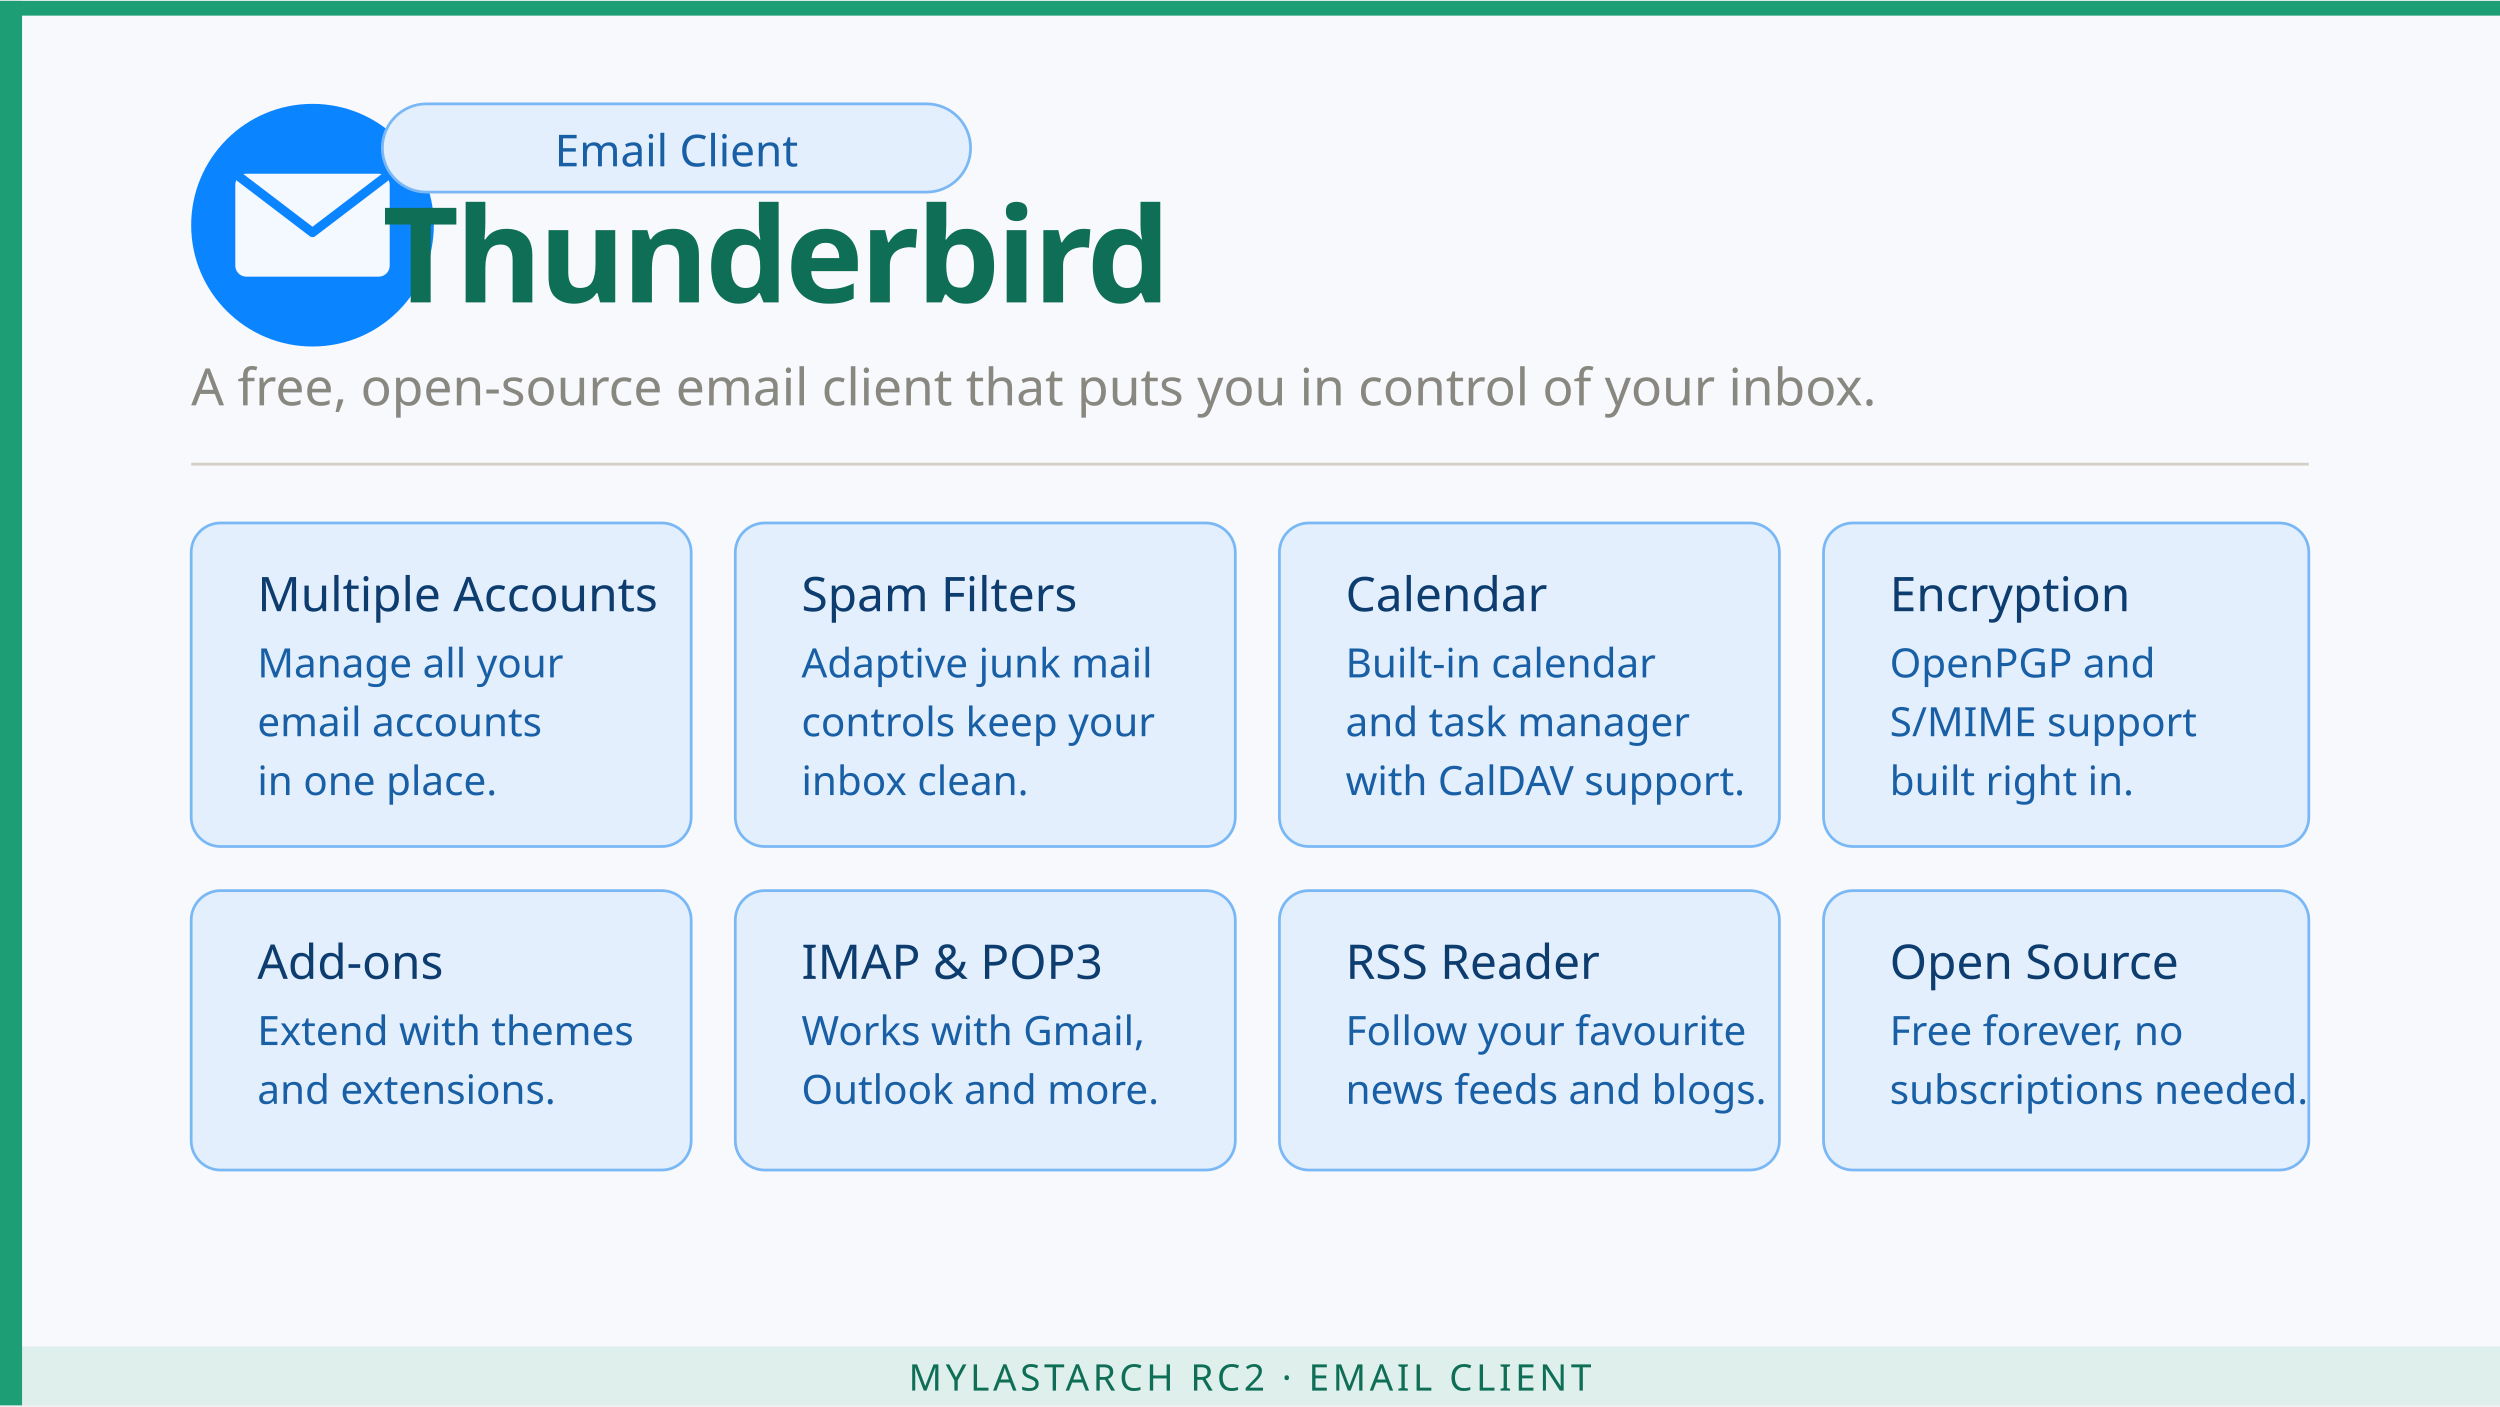
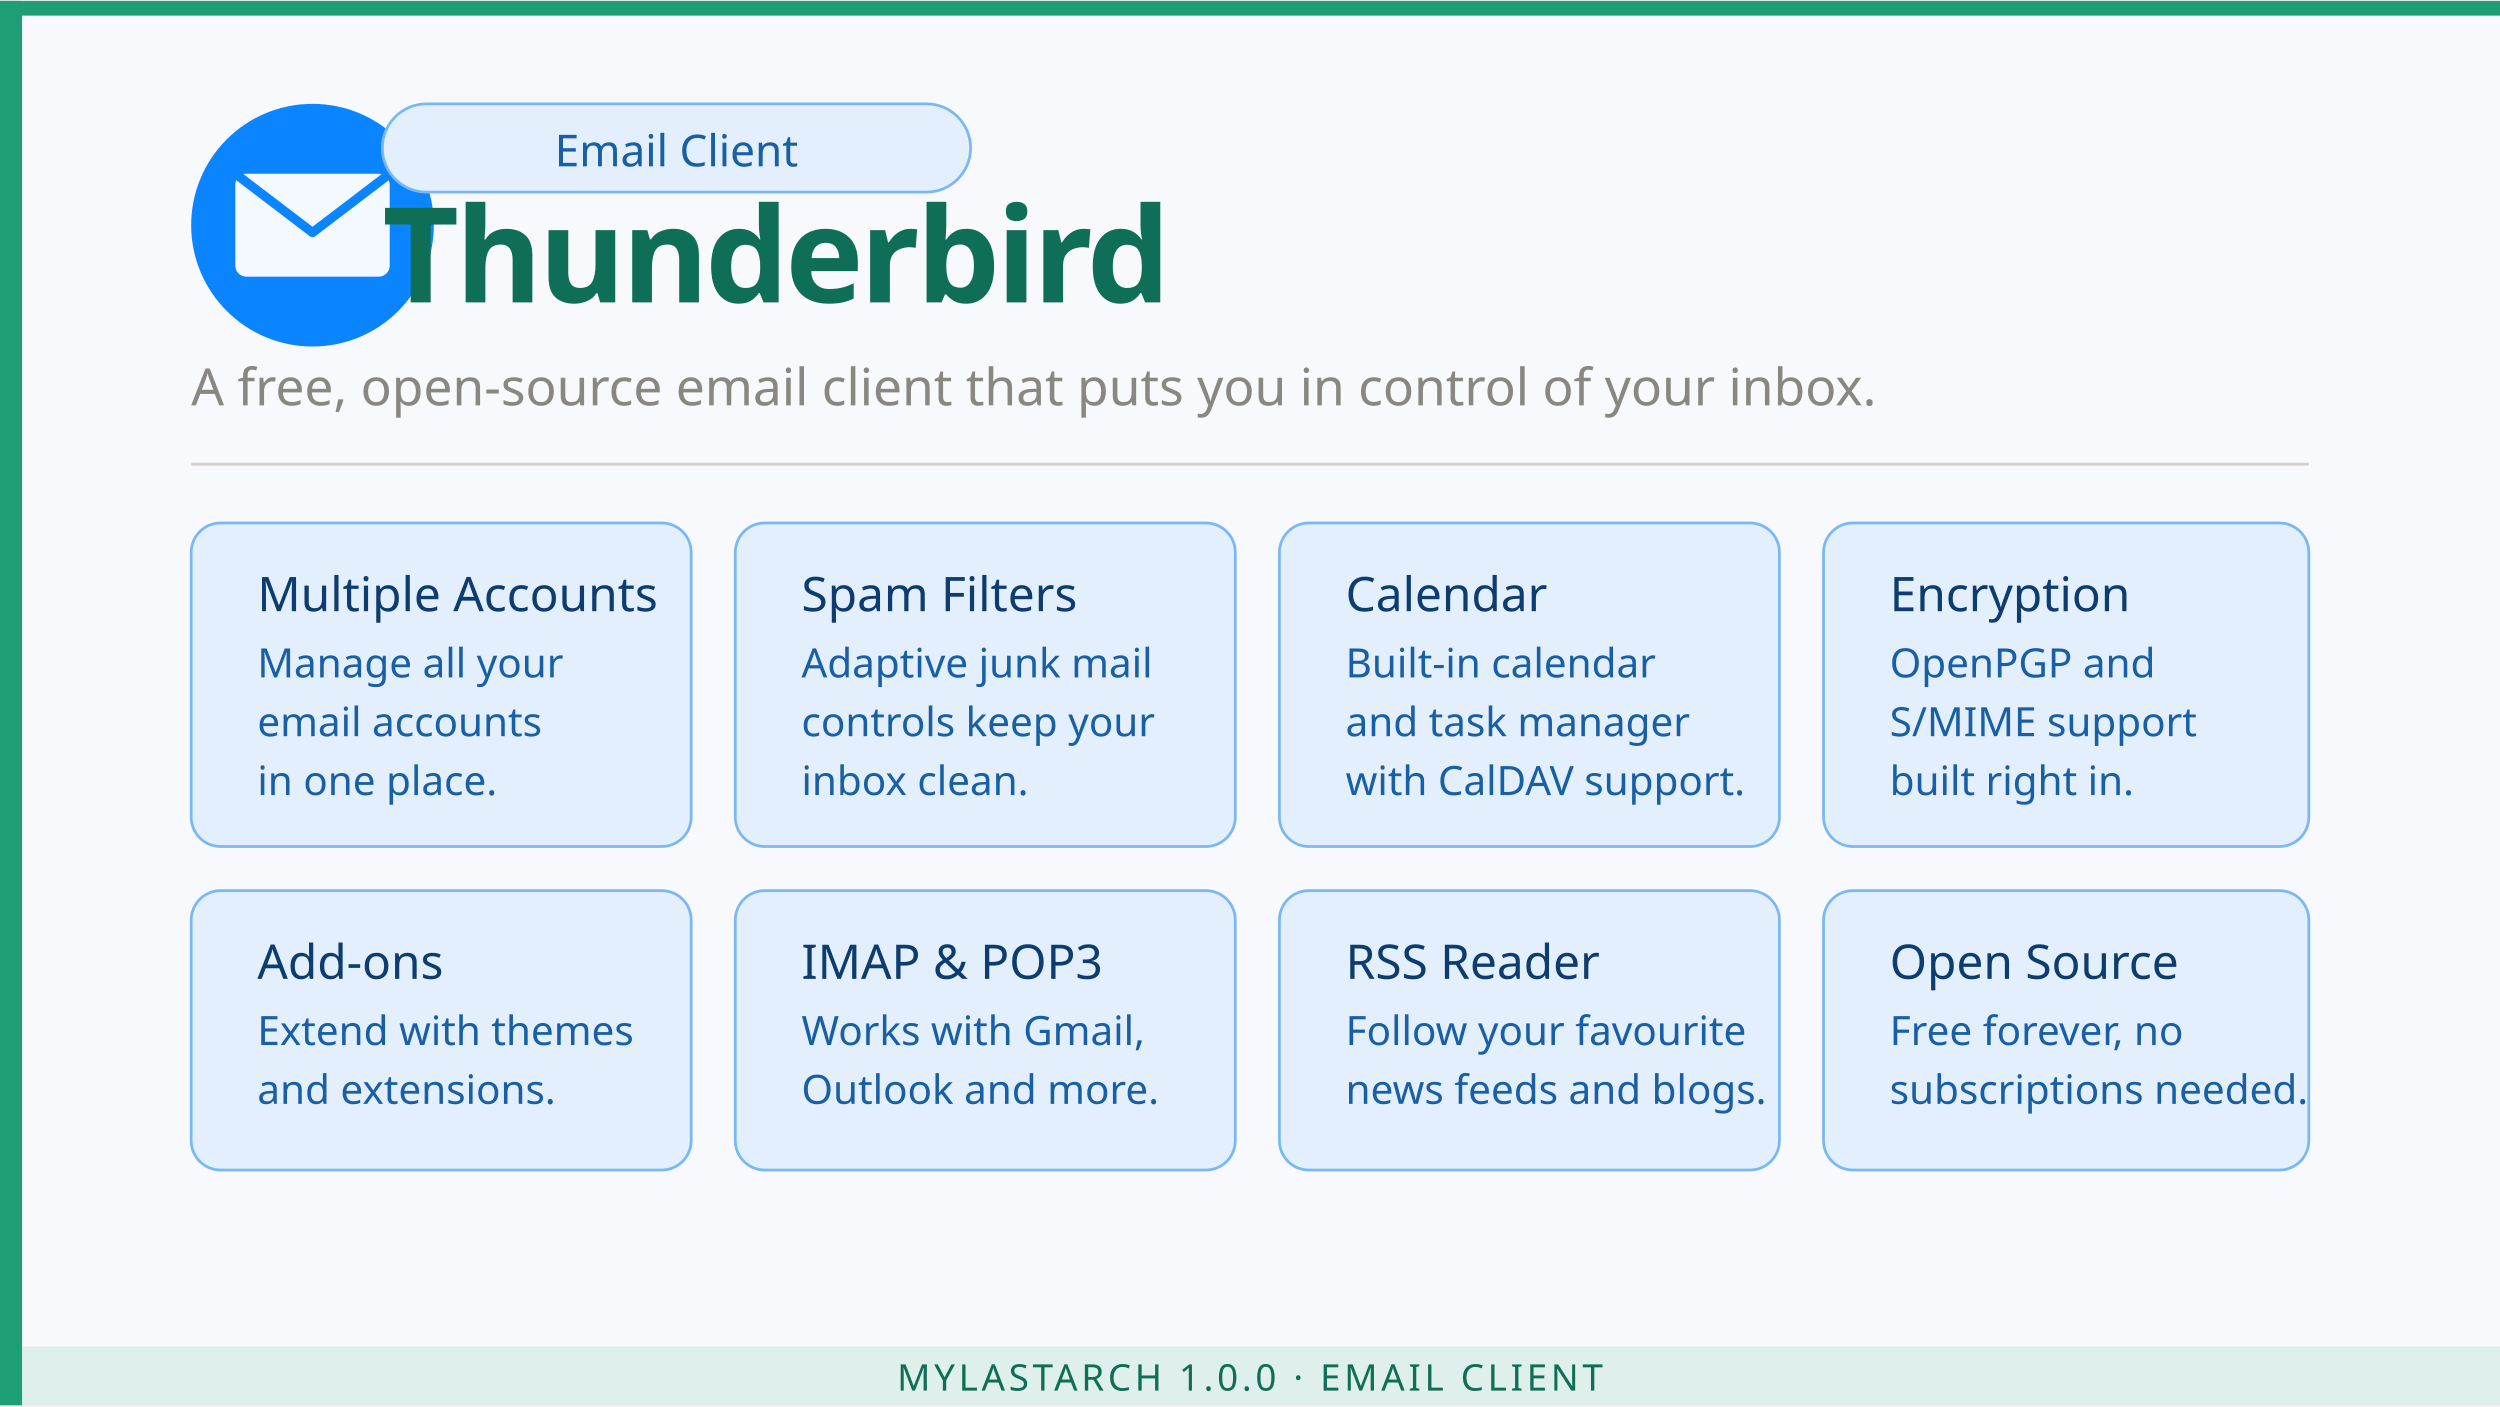
<svg xmlns="http://www.w3.org/2000/svg" width="1920" height="1080" viewBox="0 0 680 382">
  <rect width="680" height="382" fill="#F8F9FC" />
  <rect x="0" y="0" width="680" height="4" fill="#1D9E75" />
  <rect x="0" y="0" width="6" height="382" fill="#1D9E75" />
  <g transform="translate(52,28)">
    <circle cx="33" cy="33" r="33" fill="#0A84FF" />
    <rect x="12" y="19" width="42" height="28" rx="3" fill="white" opacity="0.95" />
    <polyline points="12,19 33,35 54,19" fill="none" stroke="#0A84FF" stroke-width="2.5" stroke-linejoin="round" />
  </g>
  <rect x="104" y="28" width="160" height="24" rx="12" fill="#E3EFFD" stroke="#7AB8F5" stroke-width="0.75" />
  <text x="184" y="45" font-family="sans-serif" font-size="12" fill="#185FA5" text-anchor="middle">Email Client</text>
  <text x="104" y="82" font-family="sans-serif" font-size="36" font-weight="700" fill="#0F6E56" letter-spacing="-1">Thunderbird</text>
  <text x="52" y="110" font-family="sans-serif" font-size="14" fill="#888780">A free, open-source email client that puts you in control of your inbox.</text>
  <line x1="52" y1="126" x2="628" y2="126" stroke="#D3D1C7" stroke-width="0.75" />
  <rect x="52" y="142" width="136" height="88" rx="8" fill="#E3EFFD" stroke="#7AB8F5" stroke-width="0.75" />
  <text x="70" y="166" font-family="sans-serif" font-size="13" font-weight="500" fill="#0D3C6E">Multiple Accounts</text>
  <text x="70" y="184" font-family="sans-serif" font-size="11" fill="#185FA5">Manage all your</text>
  <text x="70" y="200" font-family="sans-serif" font-size="11" fill="#185FA5">email accounts</text>
  <text x="70" y="216" font-family="sans-serif" font-size="11" fill="#185FA5">in one place.</text>
  <rect x="200" y="142" width="136" height="88" rx="8" fill="#E3EFFD" stroke="#7AB8F5" stroke-width="0.75" />
  <text x="218" y="166" font-family="sans-serif" font-size="13" font-weight="500" fill="#0D3C6E">Spam Filters</text>
  <text x="218" y="184" font-family="sans-serif" font-size="11" fill="#185FA5">Adaptive junk mail</text>
  <text x="218" y="200" font-family="sans-serif" font-size="11" fill="#185FA5">controls keep your</text>
  <text x="218" y="216" font-family="sans-serif" font-size="11" fill="#185FA5">inbox clean.</text>
  <rect x="348" y="142" width="136" height="88" rx="8" fill="#E3EFFD" stroke="#7AB8F5" stroke-width="0.75" />
  <text x="366" y="166" font-family="sans-serif" font-size="13" font-weight="500" fill="#0D3C6E">Calendar</text>
  <text x="366" y="184" font-family="sans-serif" font-size="11" fill="#185FA5">Built-in calendar</text>
  <text x="366" y="200" font-family="sans-serif" font-size="11" fill="#185FA5">and task manager</text>
  <text x="366" y="216" font-family="sans-serif" font-size="11" fill="#185FA5">with CalDAV support.</text>
  <rect x="496" y="142" width="132" height="88" rx="8" fill="#E3EFFD" stroke="#7AB8F5" stroke-width="0.75" />
  <text x="514" y="166" font-family="sans-serif" font-size="13" font-weight="500" fill="#0D3C6E">Encryption</text>
  <text x="514" y="184" font-family="sans-serif" font-size="11" fill="#185FA5">OpenPGP and</text>
  <text x="514" y="200" font-family="sans-serif" font-size="11" fill="#185FA5">S/MIME support</text>
  <text x="514" y="216" font-family="sans-serif" font-size="11" fill="#185FA5">built right in.</text>
  <rect x="52" y="242" width="136" height="76" rx="8" fill="#E3EFFD" stroke="#7AB8F5" stroke-width="0.75" />
  <text x="70" y="266" font-family="sans-serif" font-size="13" font-weight="500" fill="#0D3C6E">Add-ons</text>
  <text x="70" y="284" font-family="sans-serif" font-size="11" fill="#185FA5">Extend with themes</text>
  <text x="70" y="300" font-family="sans-serif" font-size="11" fill="#185FA5">and extensions.</text>
  <rect x="200" y="242" width="136" height="76" rx="8" fill="#E3EFFD" stroke="#7AB8F5" stroke-width="0.75" />
  <text x="218" y="266" font-family="sans-serif" font-size="13" font-weight="500" fill="#0D3C6E">IMAP &amp; POP3</text>
  <text x="218" y="284" font-family="sans-serif" font-size="11" fill="#185FA5">Works with Gmail,</text>
  <text x="218" y="300" font-family="sans-serif" font-size="11" fill="#185FA5">Outlook and more.</text>
  <rect x="348" y="242" width="136" height="76" rx="8" fill="#E3EFFD" stroke="#7AB8F5" stroke-width="0.75" />
  <text x="366" y="266" font-family="sans-serif" font-size="13" font-weight="500" fill="#0D3C6E">RSS Reader</text>
  <text x="366" y="284" font-family="sans-serif" font-size="11" fill="#185FA5">Follow your favourite</text>
  <text x="366" y="300" font-family="sans-serif" font-size="11" fill="#185FA5">news feeds and blogs.</text>
  <rect x="496" y="242" width="132" height="76" rx="8" fill="#E3EFFD" stroke="#7AB8F5" stroke-width="0.75" />
  <text x="514" y="266" font-family="sans-serif" font-size="13" font-weight="500" fill="#0D3C6E">Open Source</text>
  <text x="514" y="284" font-family="sans-serif" font-size="11" fill="#185FA5">Free forever, no</text>
  <text x="514" y="300" font-family="sans-serif" font-size="11" fill="#185FA5">subscriptions needed.</text>
  <rect x="0" y="366" width="680" height="16" fill="#1D9E75" opacity="0.12" />
-   <text x="340" y="378" font-family="sans-serif" font-size="10" fill="#0F6E56" text-anchor="middle" letter-spacing="1">MYLASTARCH RC2  ·  EMAIL CLIENT</text>
+   <text x="340" y="378" font-family="sans-serif" font-size="10" fill="#0F6E56" text-anchor="middle" letter-spacing="1">MYLASTARCH 1.0.0  ·  EMAIL CLIENT</text>
</svg>
